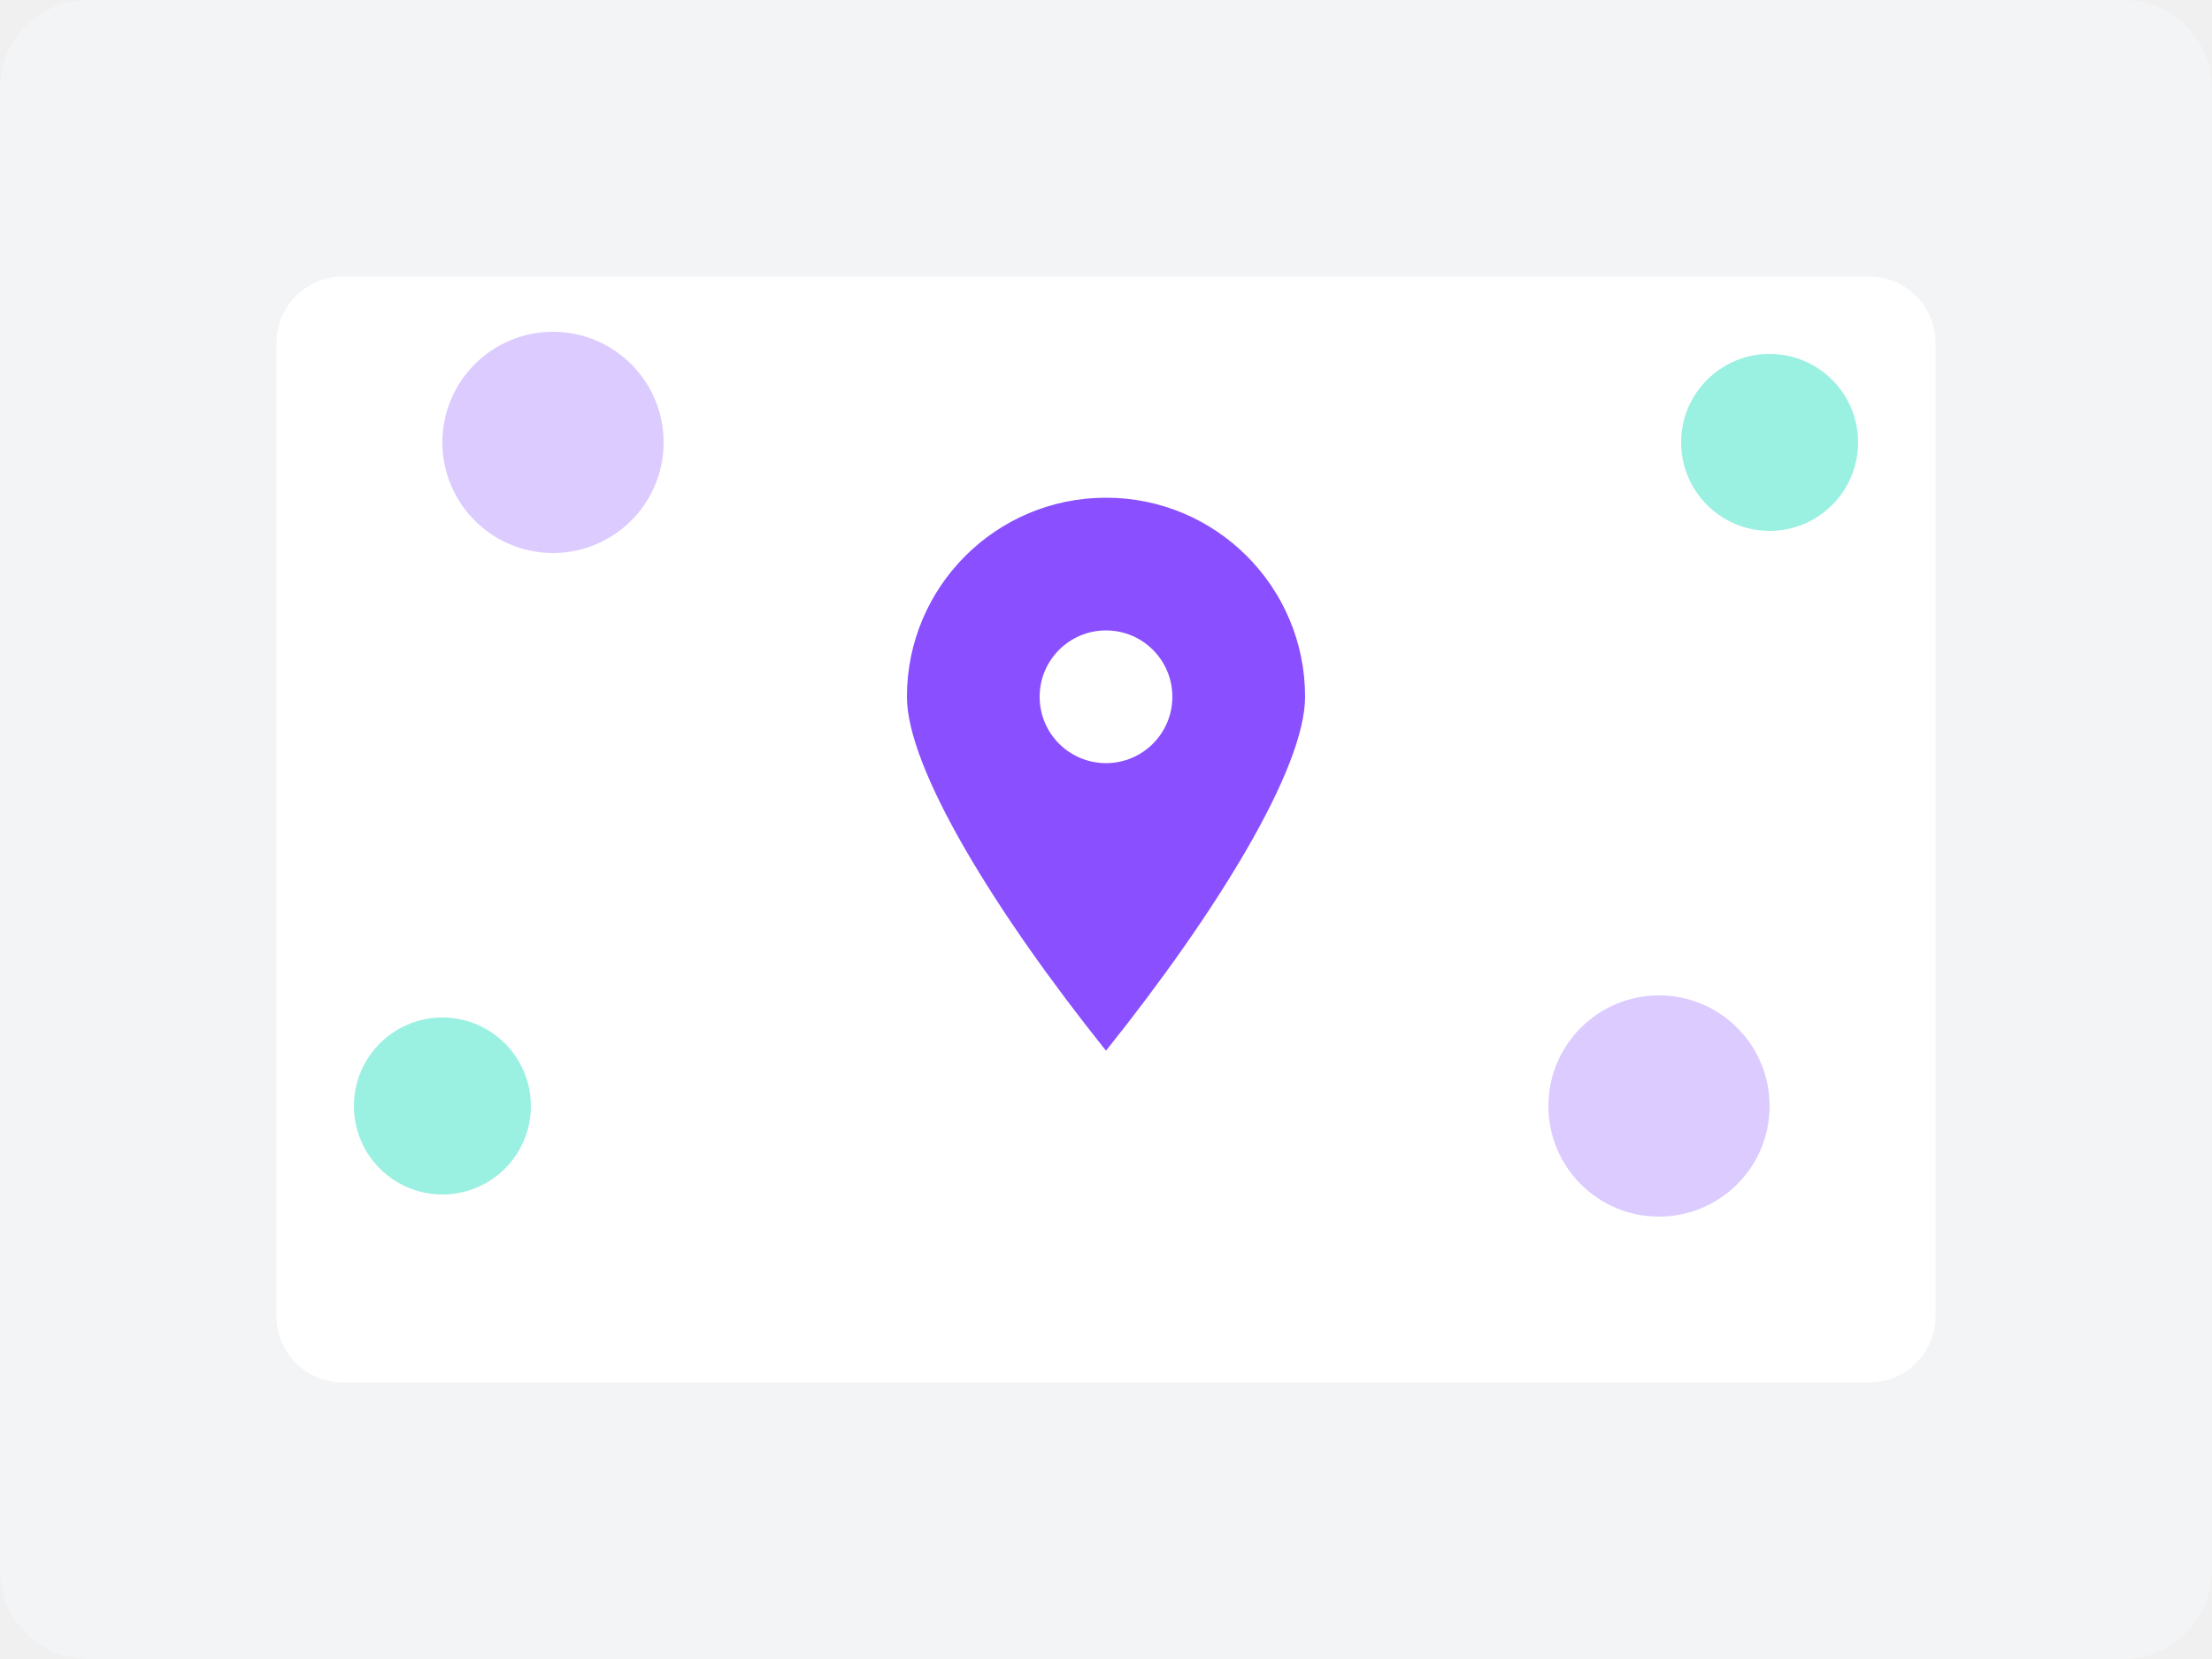
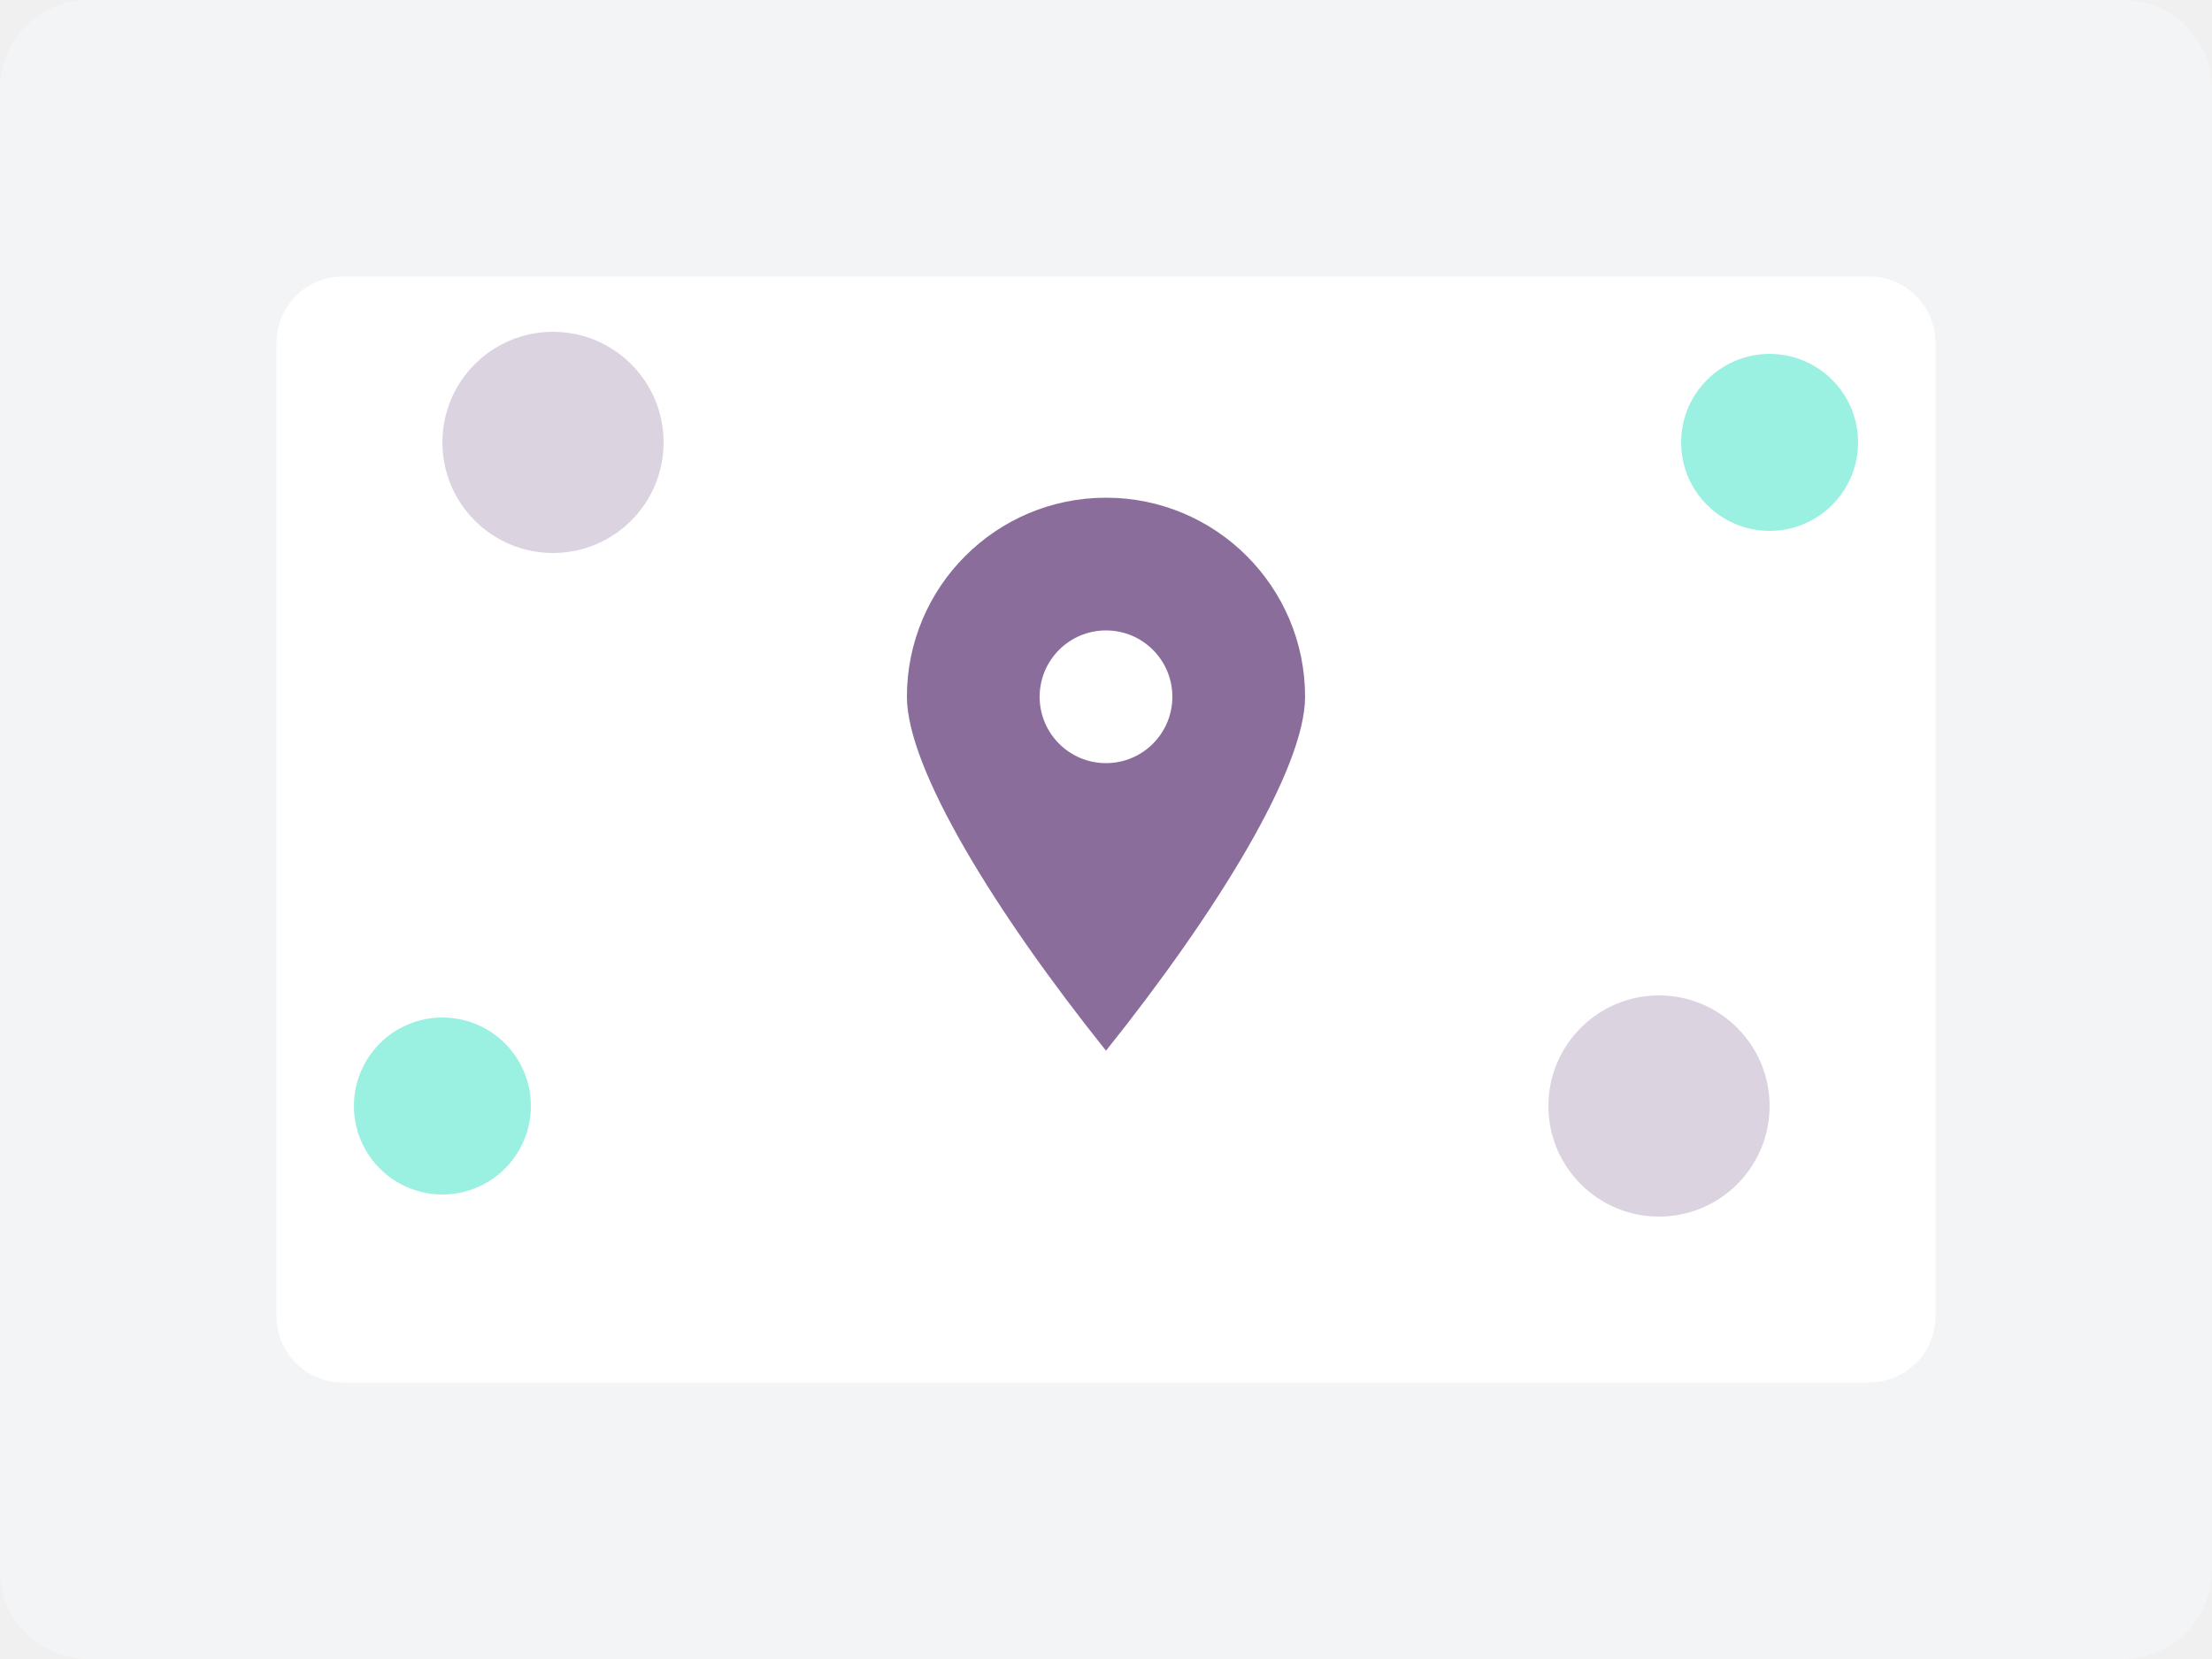
<svg xmlns="http://www.w3.org/2000/svg" width="200px" height="150px" viewBox="0 0 200 150" version="1.1">
  <g stroke="none" stroke-width="1" fill="none" fill-rule="evenodd">
    <rect fill="#F3F4F6" x="0" y="0" width="200" height="150" rx="8" />
    <rect fill="#FFFFFF" x="25" y="25" width="150" height="100" rx="6" />
-     <path d="M100,45 C109.941,45 118,53.059 118,63 C118,69.5 110,82.5 100,95 C90,82.5 82,69.5 82,63 C82,53.059 90.059,45 100,45 Z" fill="#8A4FFF" />
+     <path d="M100,45 C109.941,45 118,53.059 118,63 C118,69.5 110,82.5 100,95 C90,82.5 82,69.5 82,63 C82,53.059 90.059,45 100,45 Z" fill="#8B6D9C" />
    <circle fill="#FFFFFF" cx="100" cy="63" r="6" />
-     <circle fill="#8A4FFF" opacity="0.3" cx="50" cy="40" r="10" />
-     <circle fill="#8A4FFF" opacity="0.3" cx="150" cy="100" r="10" />
+     <circle fill="#8B6D9C" opacity="0.3" cx="50" cy="40" r="10" />
+     <circle fill="#8B6D9C" opacity="0.3" cx="150" cy="100" r="10" />
    <circle fill="#36E2C3" opacity="0.5" cx="160" cy="40" r="8" />
    <circle fill="#36E2C3" opacity="0.5" cx="40" cy="100" r="8" />
  </g>
</svg>
